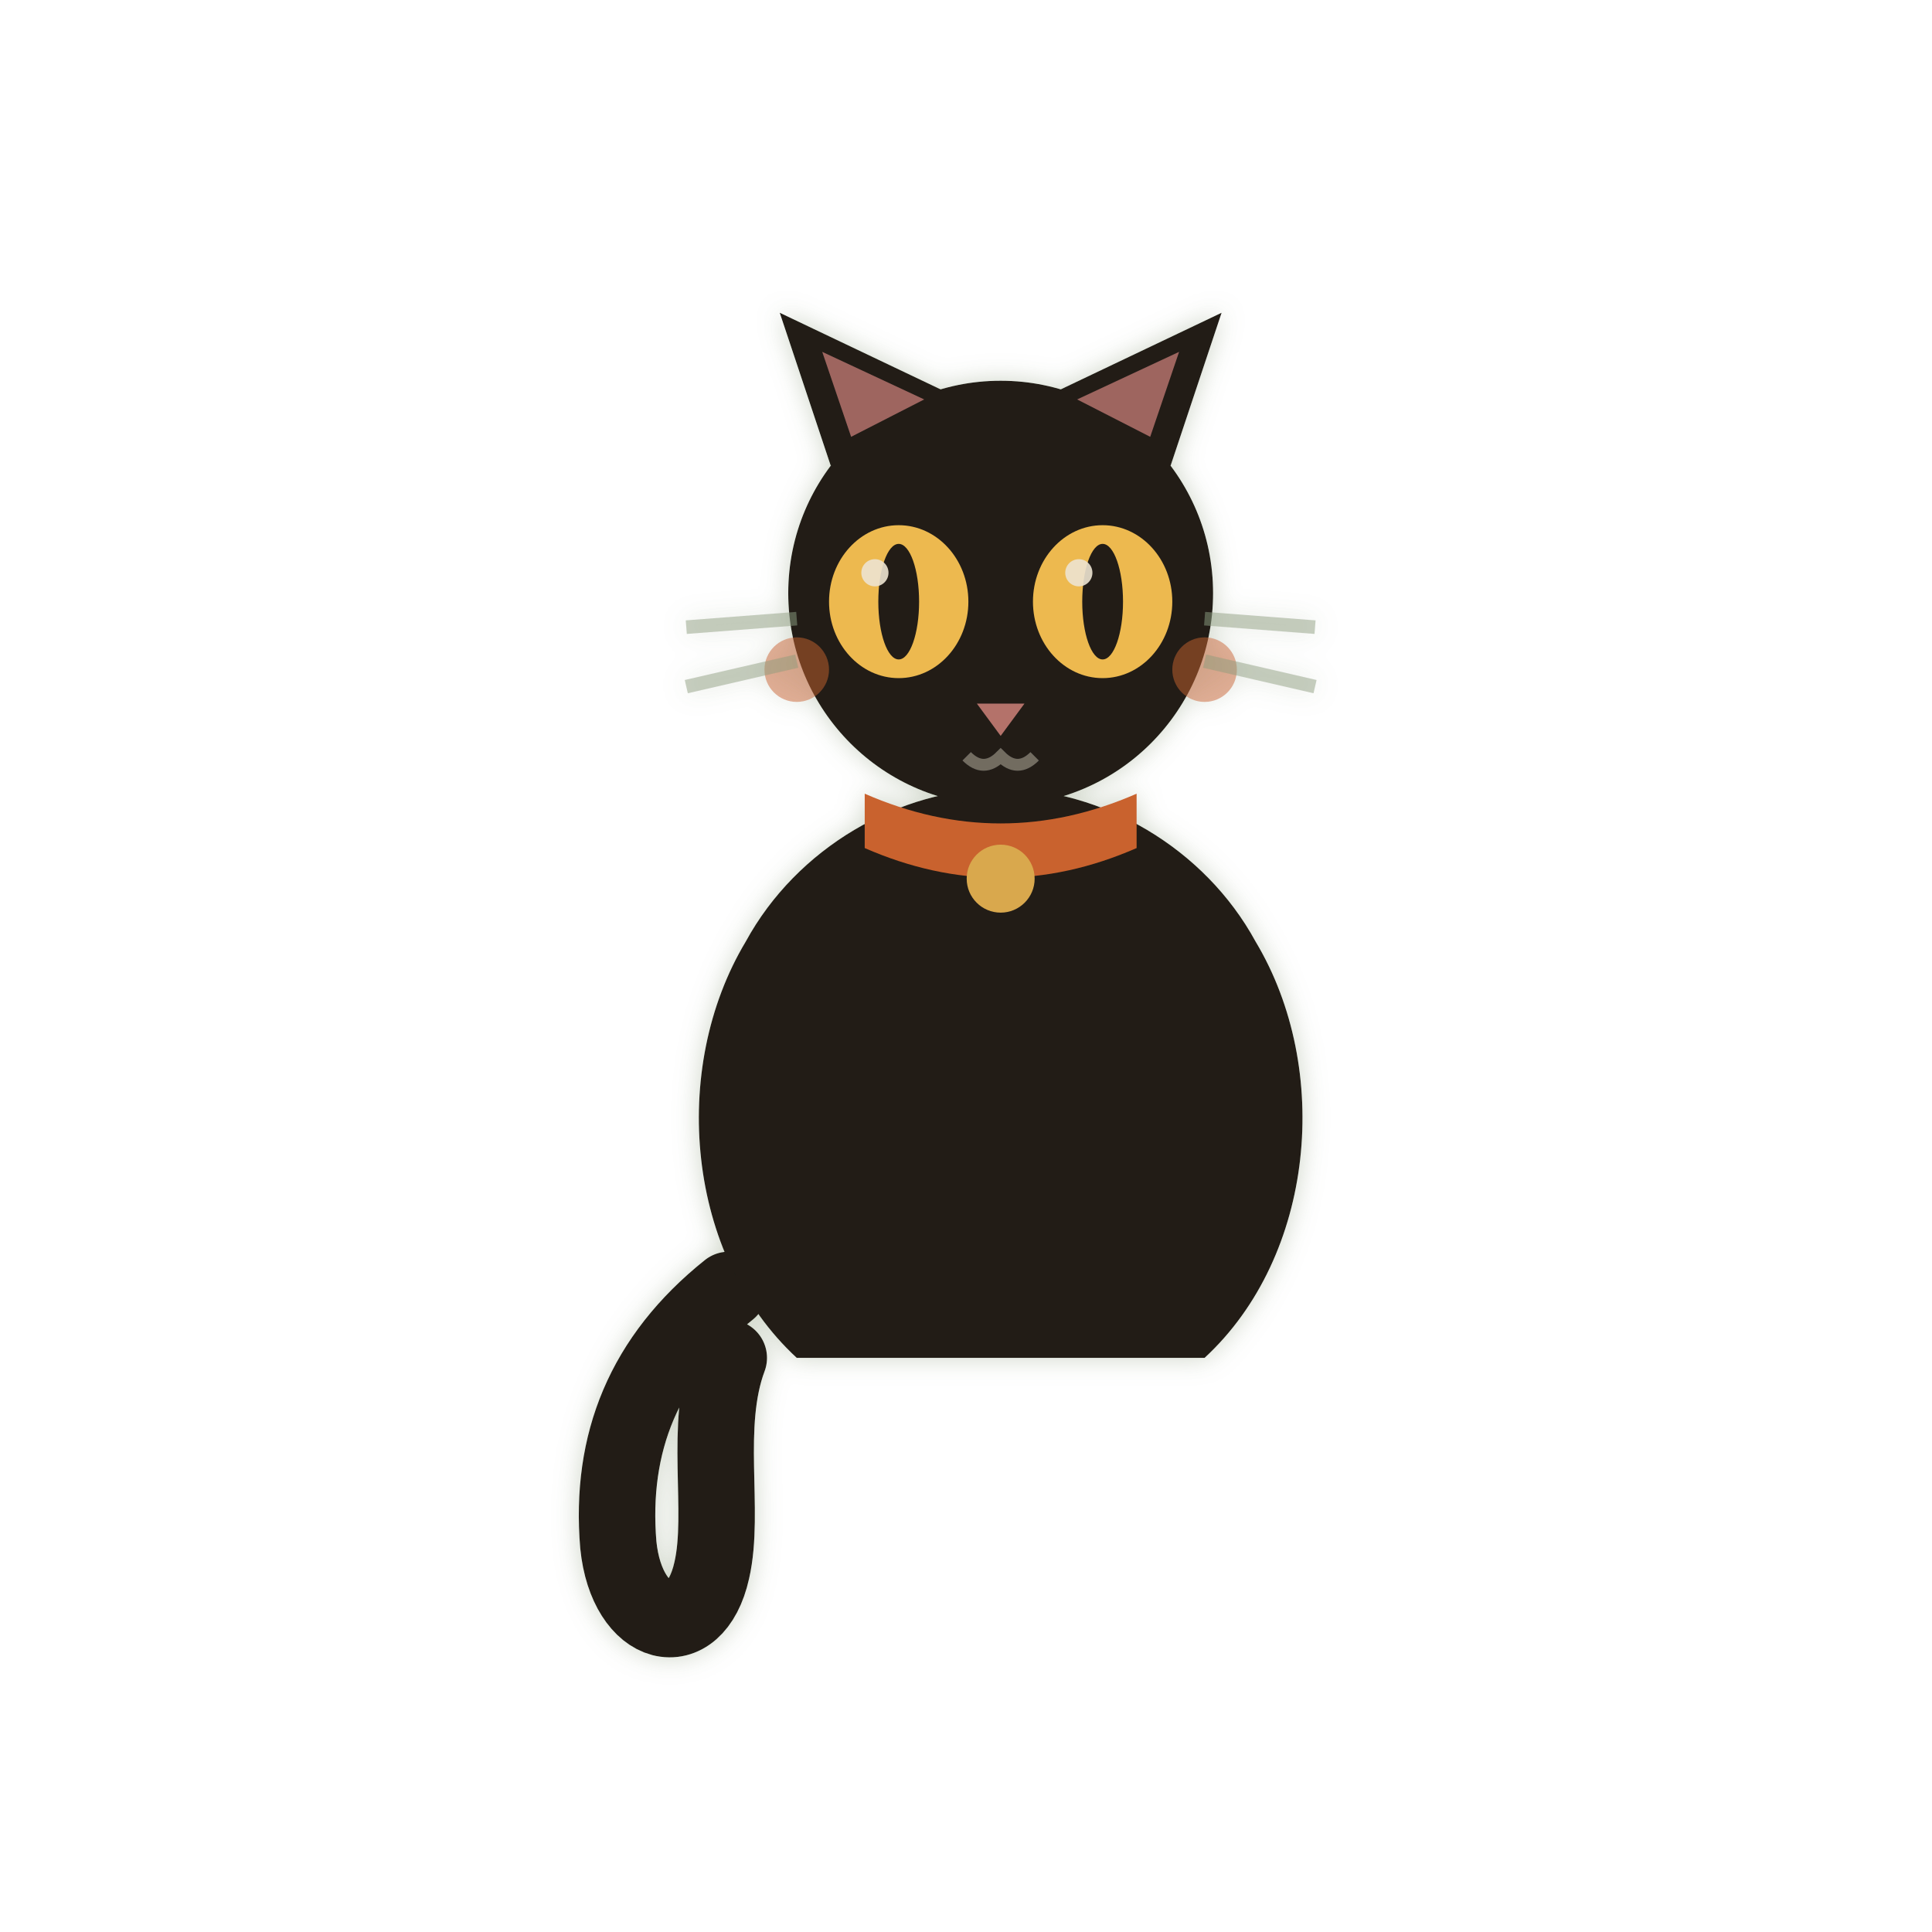
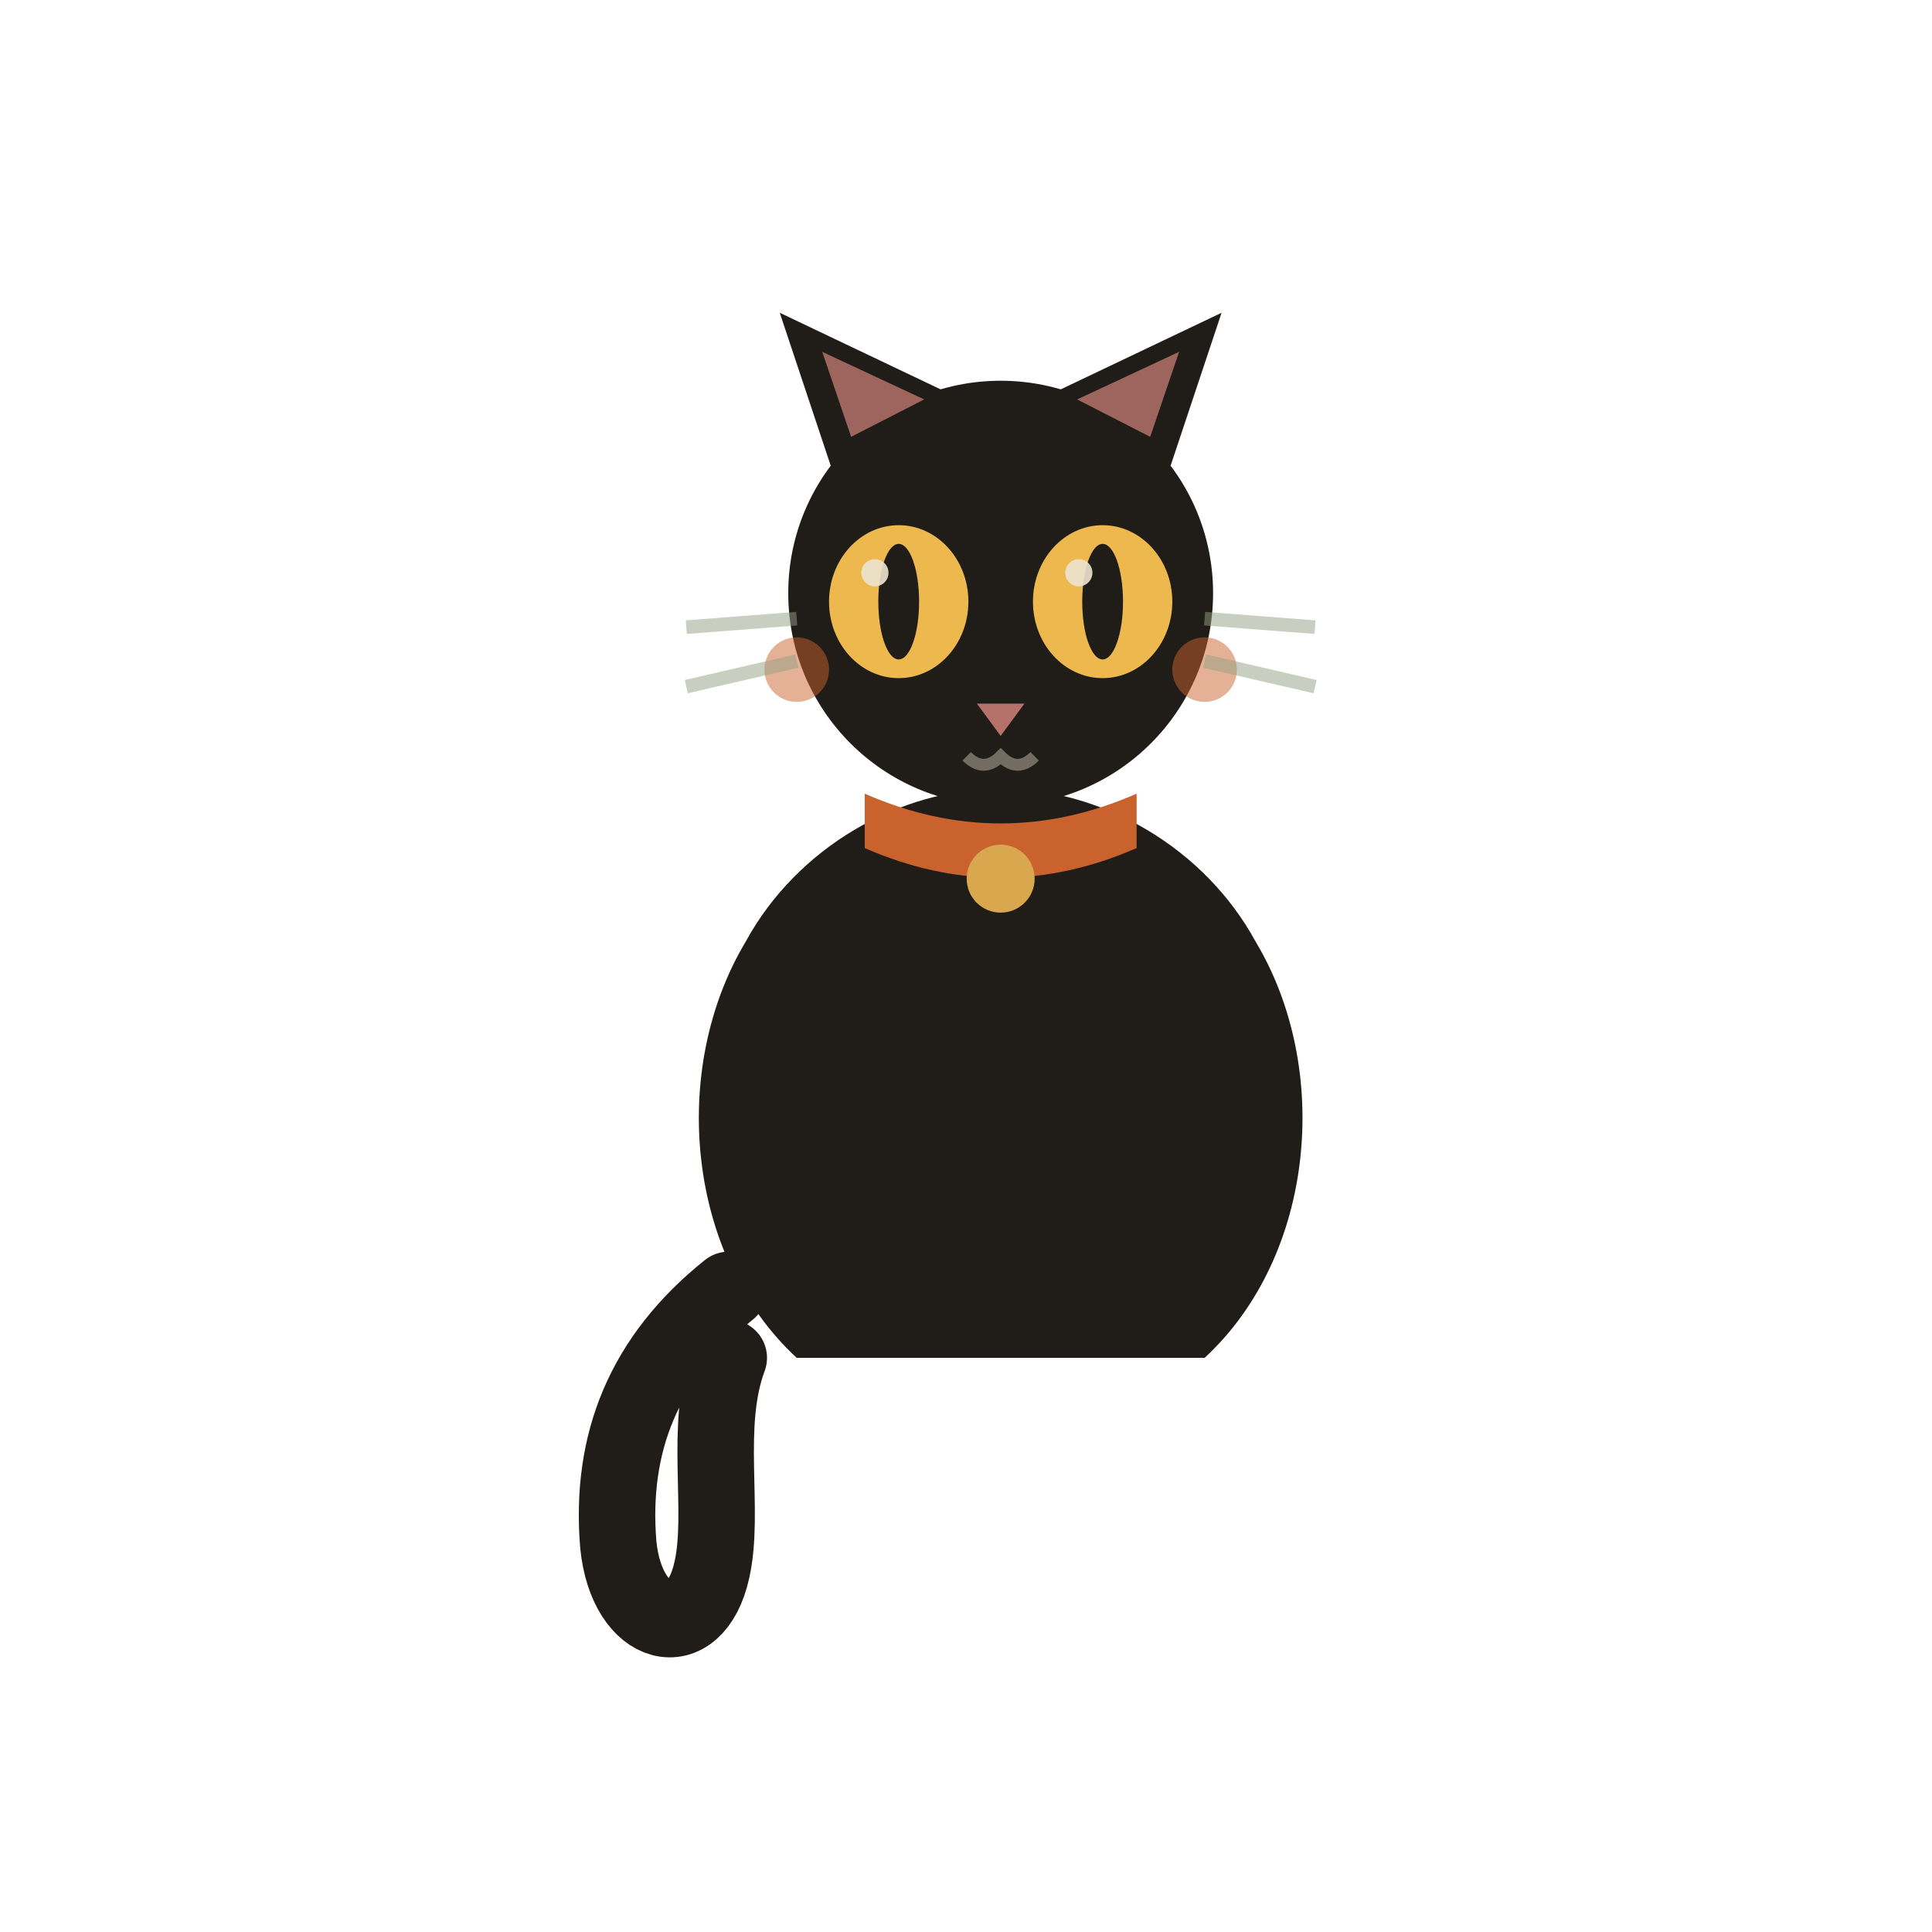
<svg xmlns="http://www.w3.org/2000/svg" width="1024" height="1024" viewBox="0 0 1024 1024">
-   <defs>
-     <filter id="rim" x="-20%" y="-20%" width="140%" height="140%">
-       <feDropShadow dx="0" dy="0" stdDeviation="0.75" flood-color="#93A184" flood-opacity="0.45" />
-     </filter>
-   </defs>
-   <g filter="url(#rim)" transform="translate(512 512) scale(9.0069) translate(-29.96 -38.94)">
+   <g transform="translate(512 512) scale(9.0069) translate(-29.96 -38.94)">
    <path class="sit-tail" d="M16 58 C11 62 9 67 9.5 73 C10 78 14 79 15 74.5 C15.8 71 14.5 66 16 62" fill="none" stroke="#201C18" stroke-width="4.5" stroke-linecap="round" />
    <g fill="#201C18">
      <path d="M20 62 C13.5 56 12.5 45 17 37.5 C20 32 26 28.5 32 28.5 C38 28.5 44 32 47 37.5 C51.5 45 50.5 56 44 62 Z" />
      <circle cx="32" cy="17" r="12.5" />
      <polygon points="22,9.5 19,0.5 29.5,5.5" />
      <polygon points="42,9.5 45,0.5 34.5,5.5" />
    </g>
    <polygon points="23.2,7.8 21.5,2.8 27.5,5.6" fill="#B4726B" opacity="0.85" />
    <polygon points="40.8,7.8 42.5,2.8 36.5,5.6" fill="#B4726B" opacity="0.85" />
    <g class="cat-eye">
      <ellipse cx="26" cy="17.5" rx="4.1" ry="4.5" fill="#EDB94F" />
      <ellipse cx="26" cy="17.5" rx="1.2" ry="3.4" fill="#201C18" />
      <circle cx="24.6" cy="15.8" r="0.8" fill="#EDE3D0" opacity="0.9" />
    </g>
    <g class="cat-eye">
      <ellipse cx="38" cy="17.5" rx="4.1" ry="4.5" fill="#EDB94F" />
      <ellipse cx="38" cy="17.5" rx="1.2" ry="3.4" fill="#201C18" />
      <circle cx="36.6" cy="15.8" r="0.8" fill="#EDE3D0" opacity="0.9" />
    </g>
    <polygon points="30.6,23.5 33.4,23.5 32,25.4" fill="#B4726B" />
    <path d="M30 26.6 Q31 27.6 32 26.6 Q33 27.6 34 26.6" fill="none" stroke="#EDE3D0" stroke-width="0.7" stroke-opacity="0.4" />
    <circle cx="20" cy="21.5" r="1.9" fill="#C9622D" opacity="0.5" />
    <circle cx="44" cy="21.5" r="1.9" fill="#C9622D" opacity="0.5" />
    <g stroke="#93A184" stroke-width="0.8" stroke-opacity="0.5">
      <path d="M13.5 19 L20 18.5" />
      <path d="M13.5 22.5 L20 21" />
      <path d="M50.5 19 L44 18.5" />
      <path d="M50.5 22.5 L44 21" />
    </g>
    <path d="M24 28.8 Q32 32.3 40 28.8 L40 32 Q32 35.5 24 32 Z" fill="#C9622D" />
    <circle cx="32" cy="33.8" r="2" fill="#D9A84E" />
  </g>
</svg>
